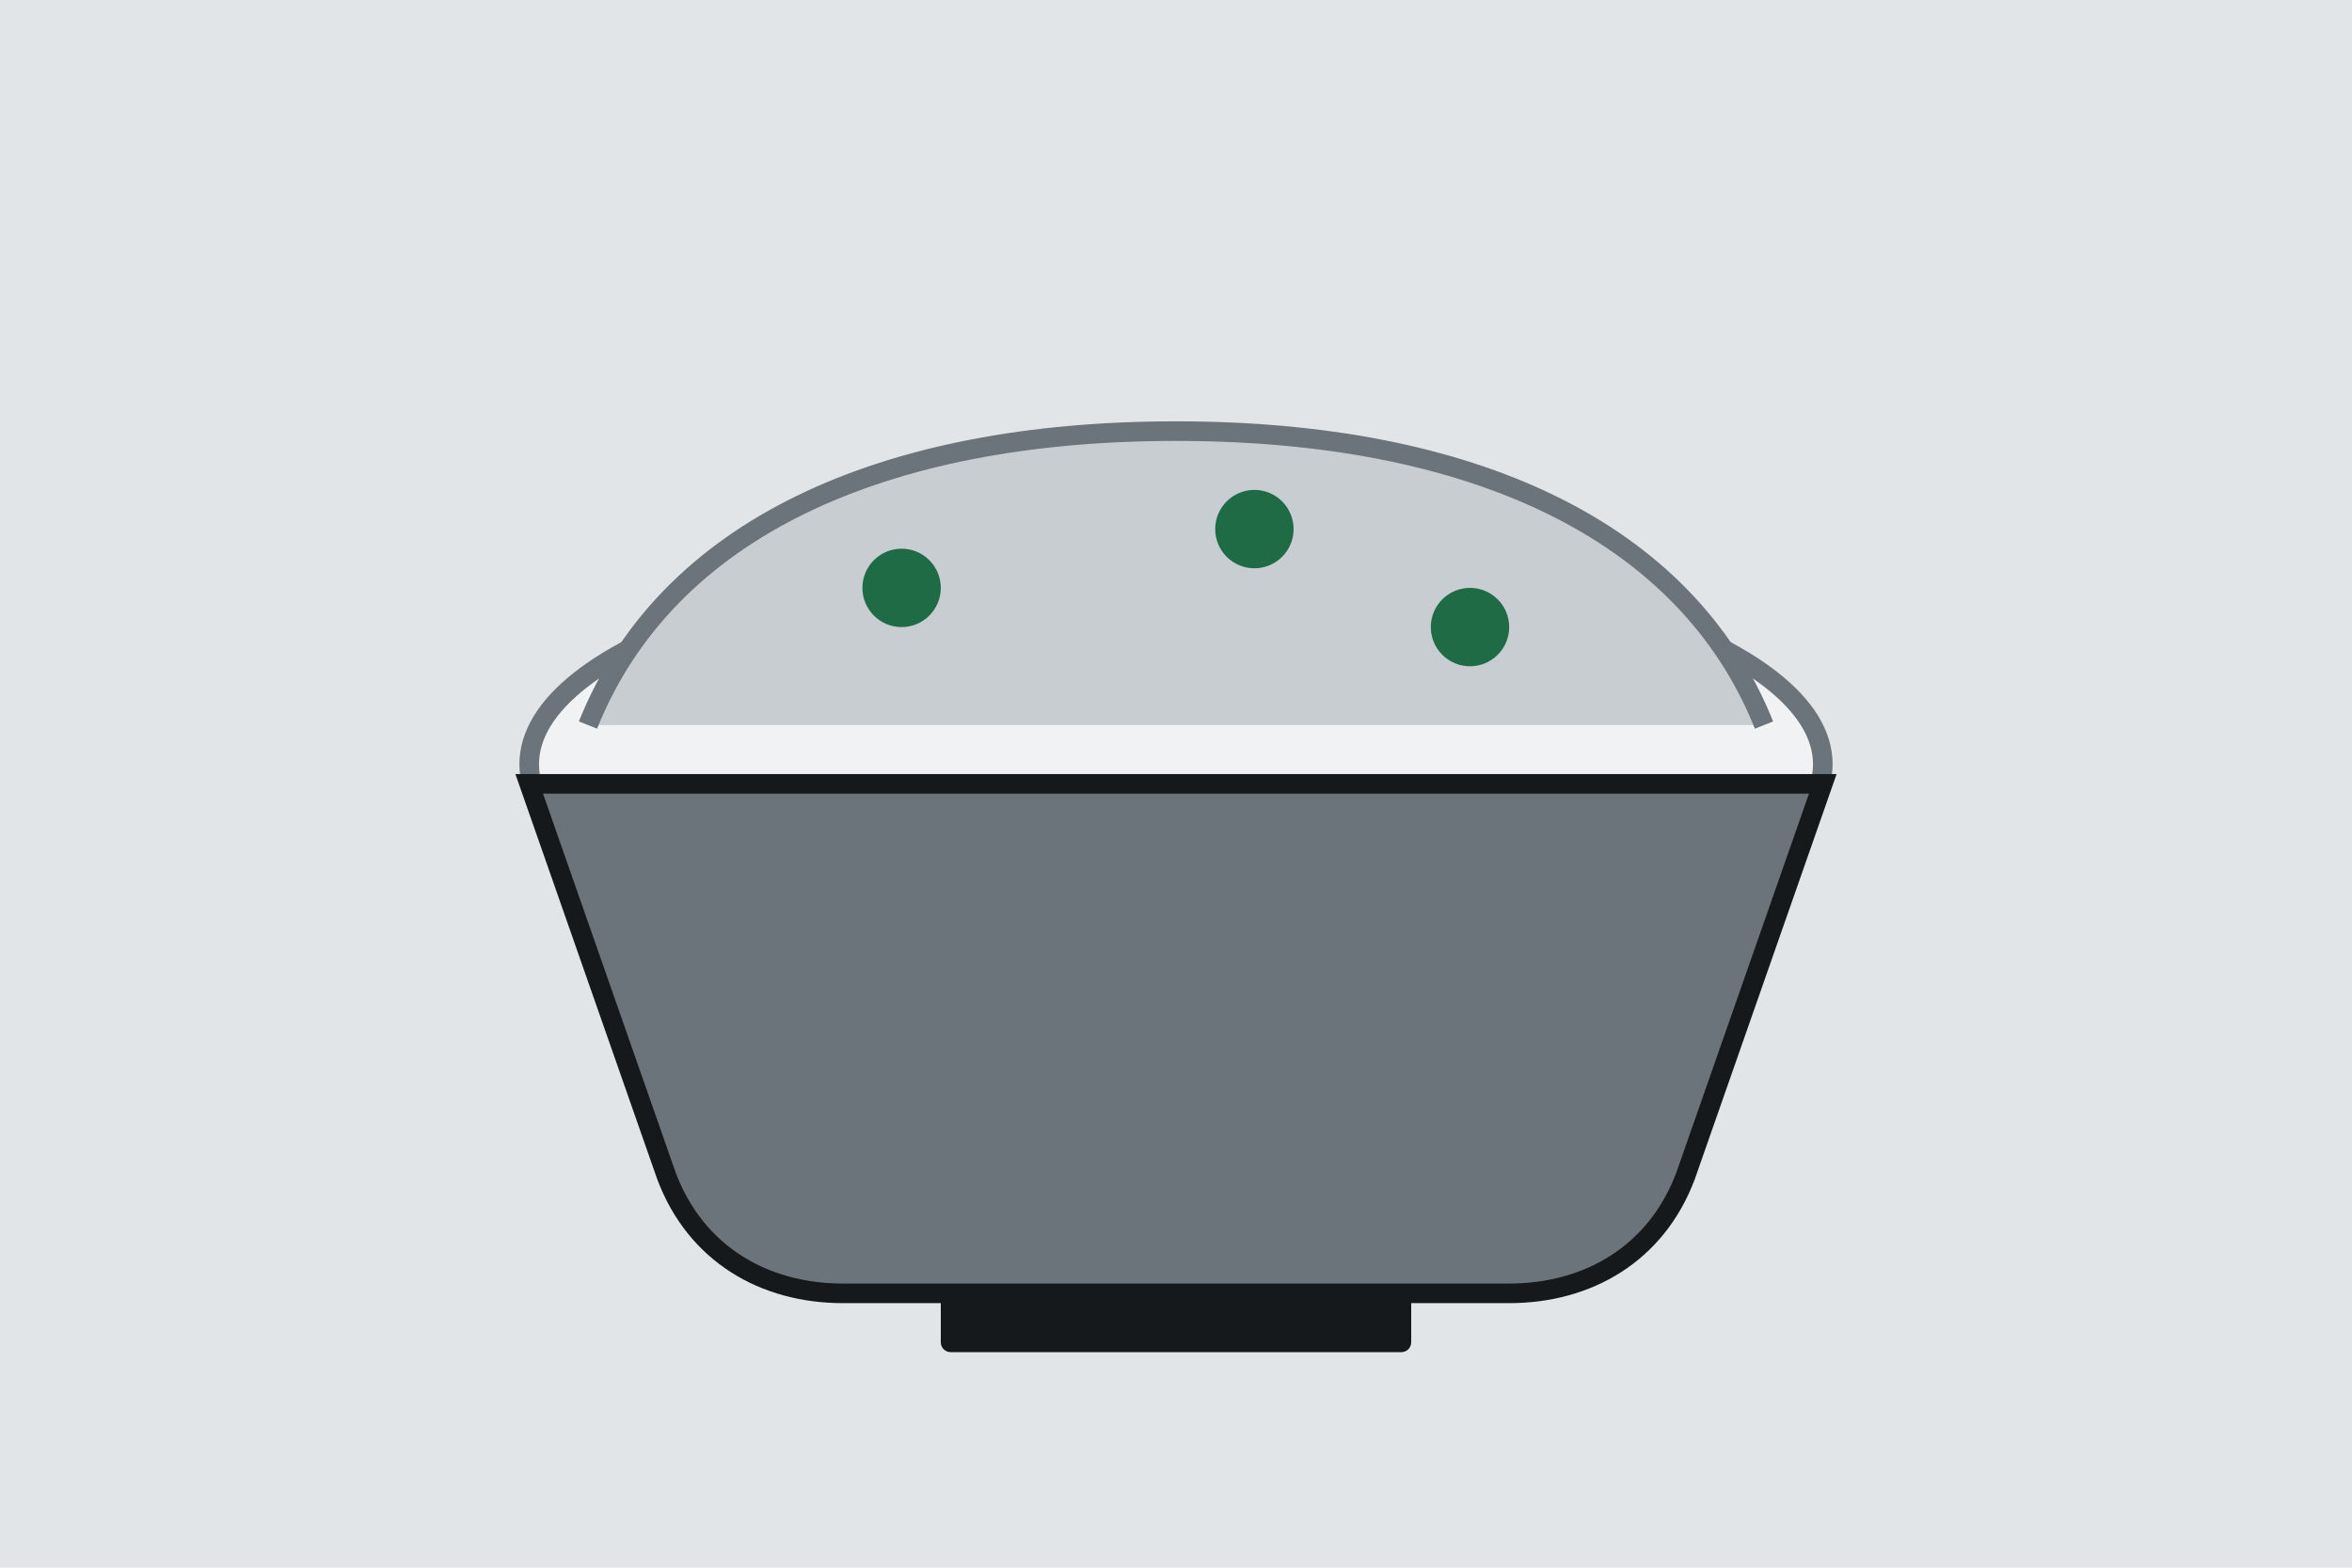
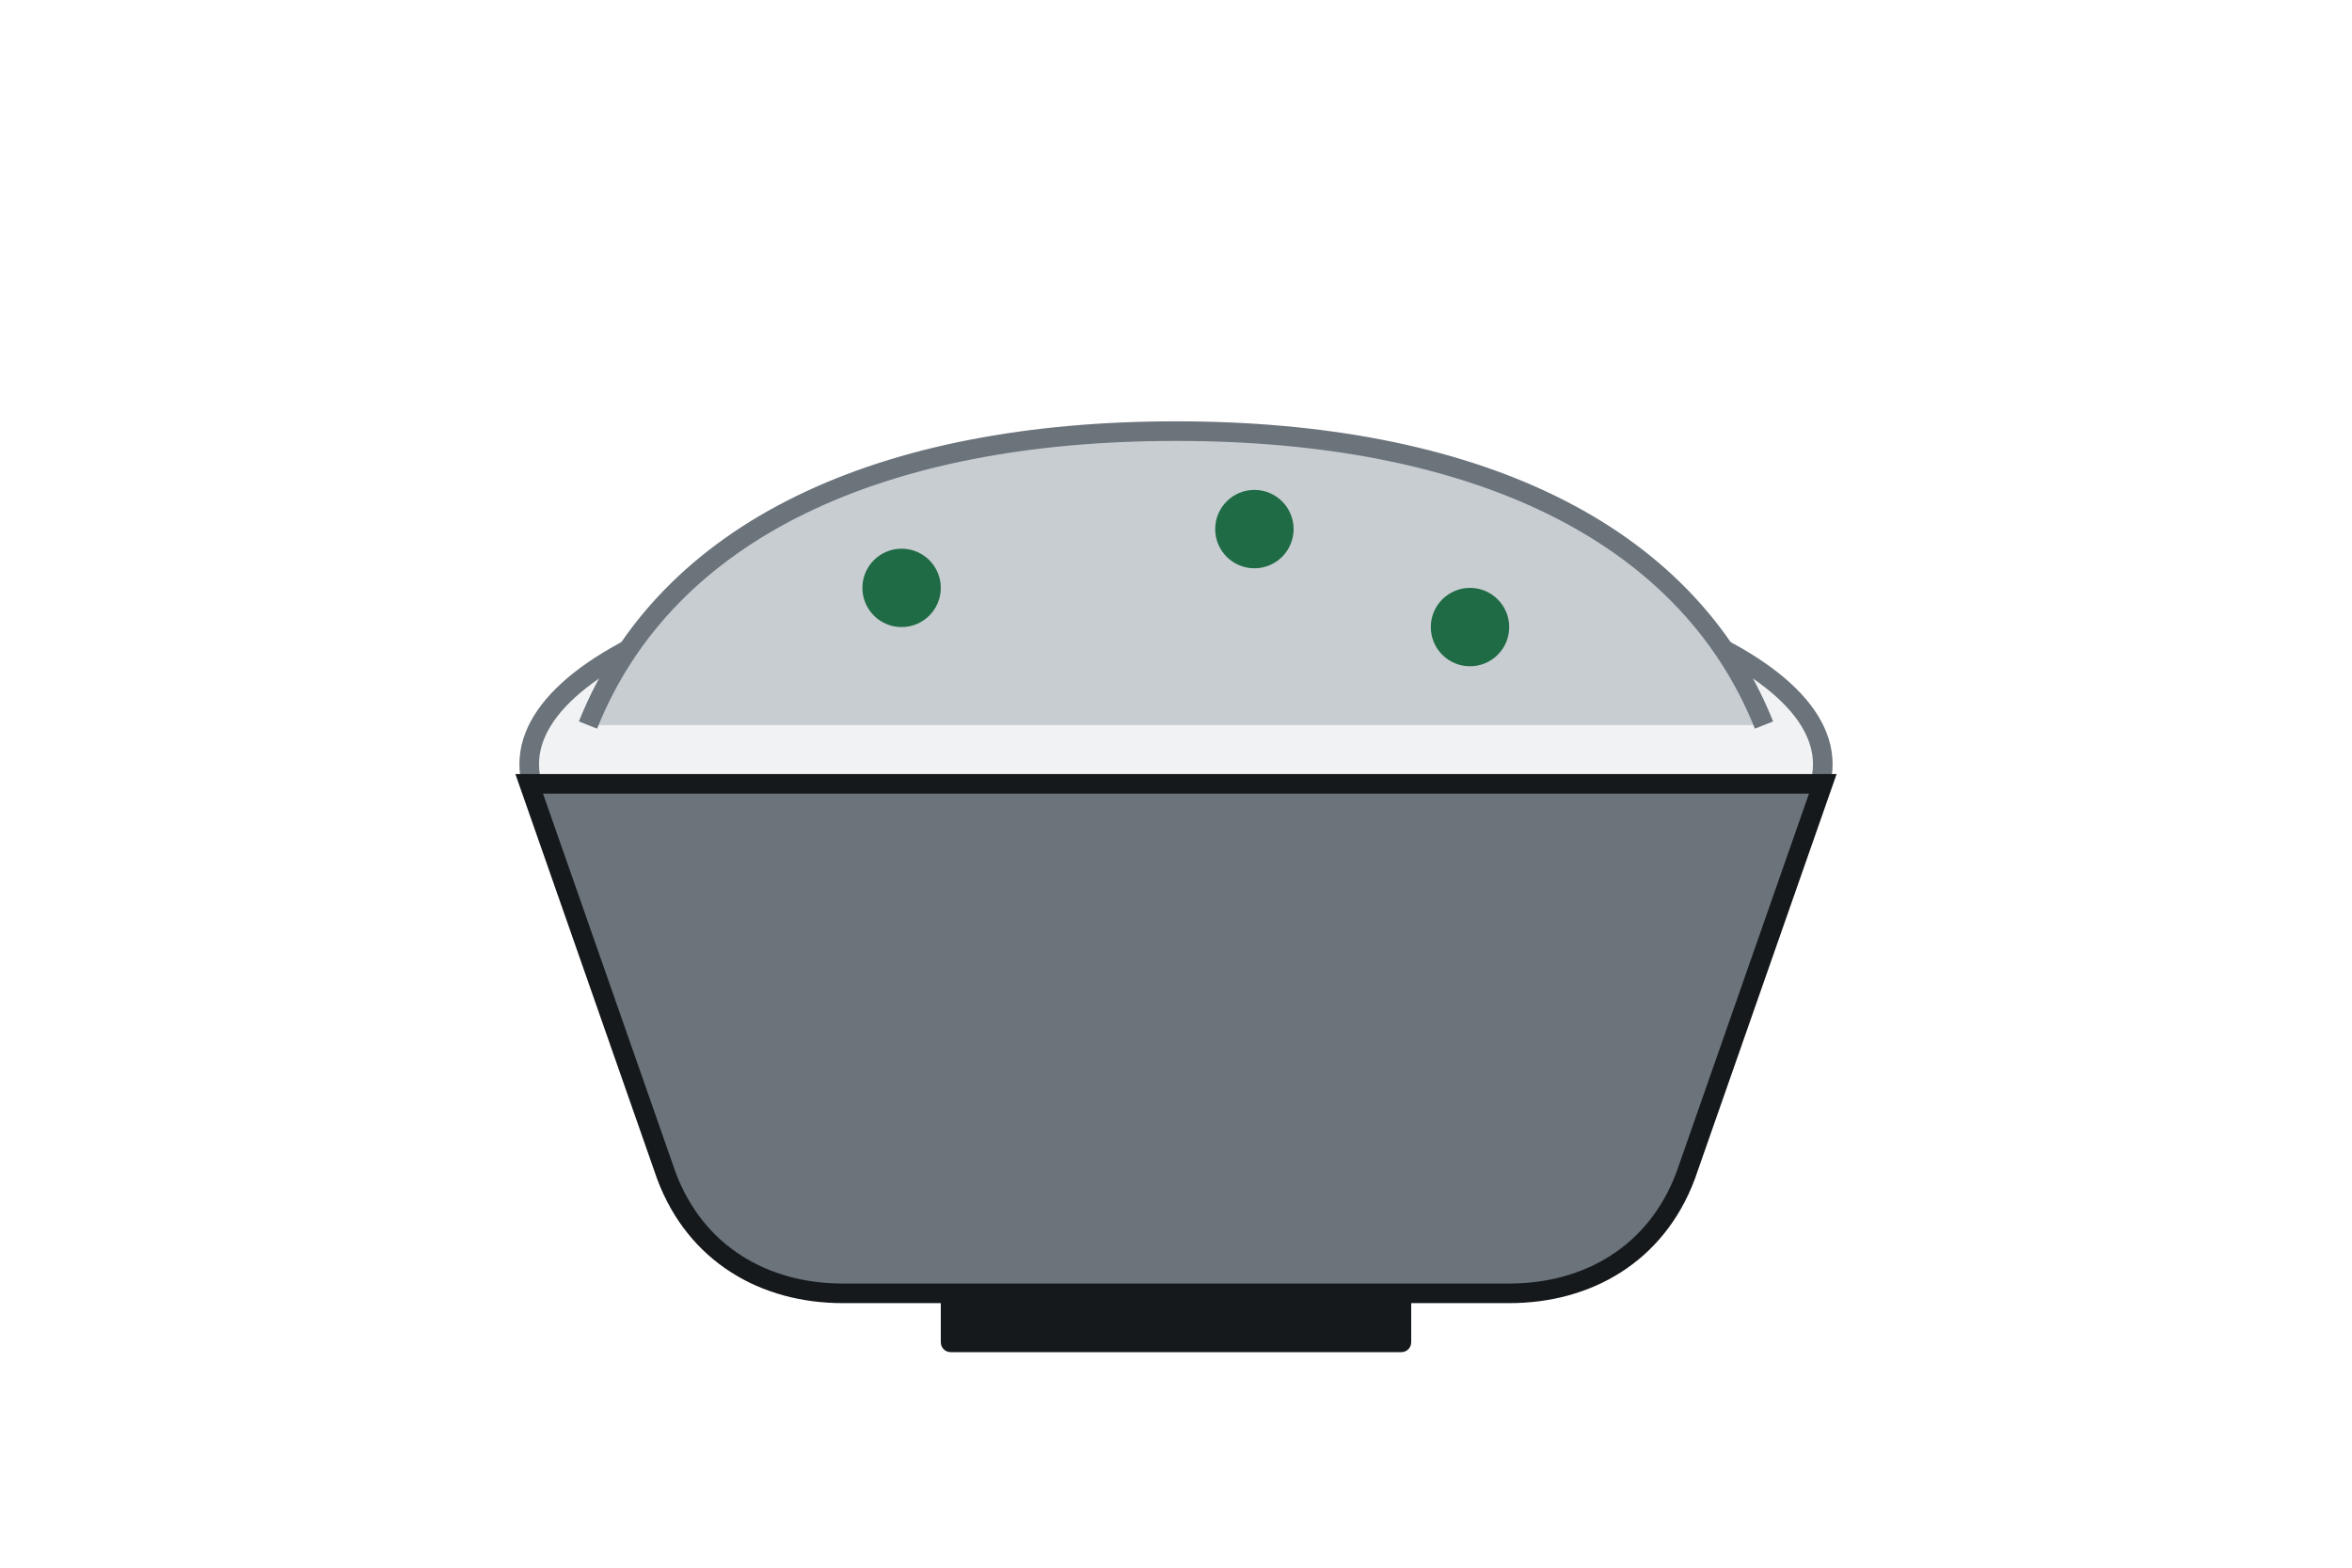
<svg xmlns="http://www.w3.org/2000/svg" viewBox="0 0 240 160" role="img" aria-label="Demo picture: a bowl of rice">
-   <rect width="240" height="160" fill="#E2E5E8" />
  <ellipse cx="120" cy="78" rx="66" ry="22" fill="#F1F2F3" stroke="#6B737B" stroke-width="2" />
  <path d="M60 74c8-20 30-30 60-30s52 10 60 30" fill="#C8CDD2" stroke="#6B737B" stroke-width="2" />
  <circle cx="92" cy="60" r="4" fill="#1F6B45" />
  <circle cx="128" cy="54" r="4" fill="#1F6B45" />
  <circle cx="150" cy="64" r="4" fill="#1F6B45" />
  <path d="M54 80h132l-14 40c-3 8-10 12-18 12H86c-8 0-15-4-18-12z" fill="#6B737B" stroke="#16191C" stroke-width="2" />
  <rect x="96" y="132" width="48" height="6" rx="1" fill="#16191C" />
</svg>
